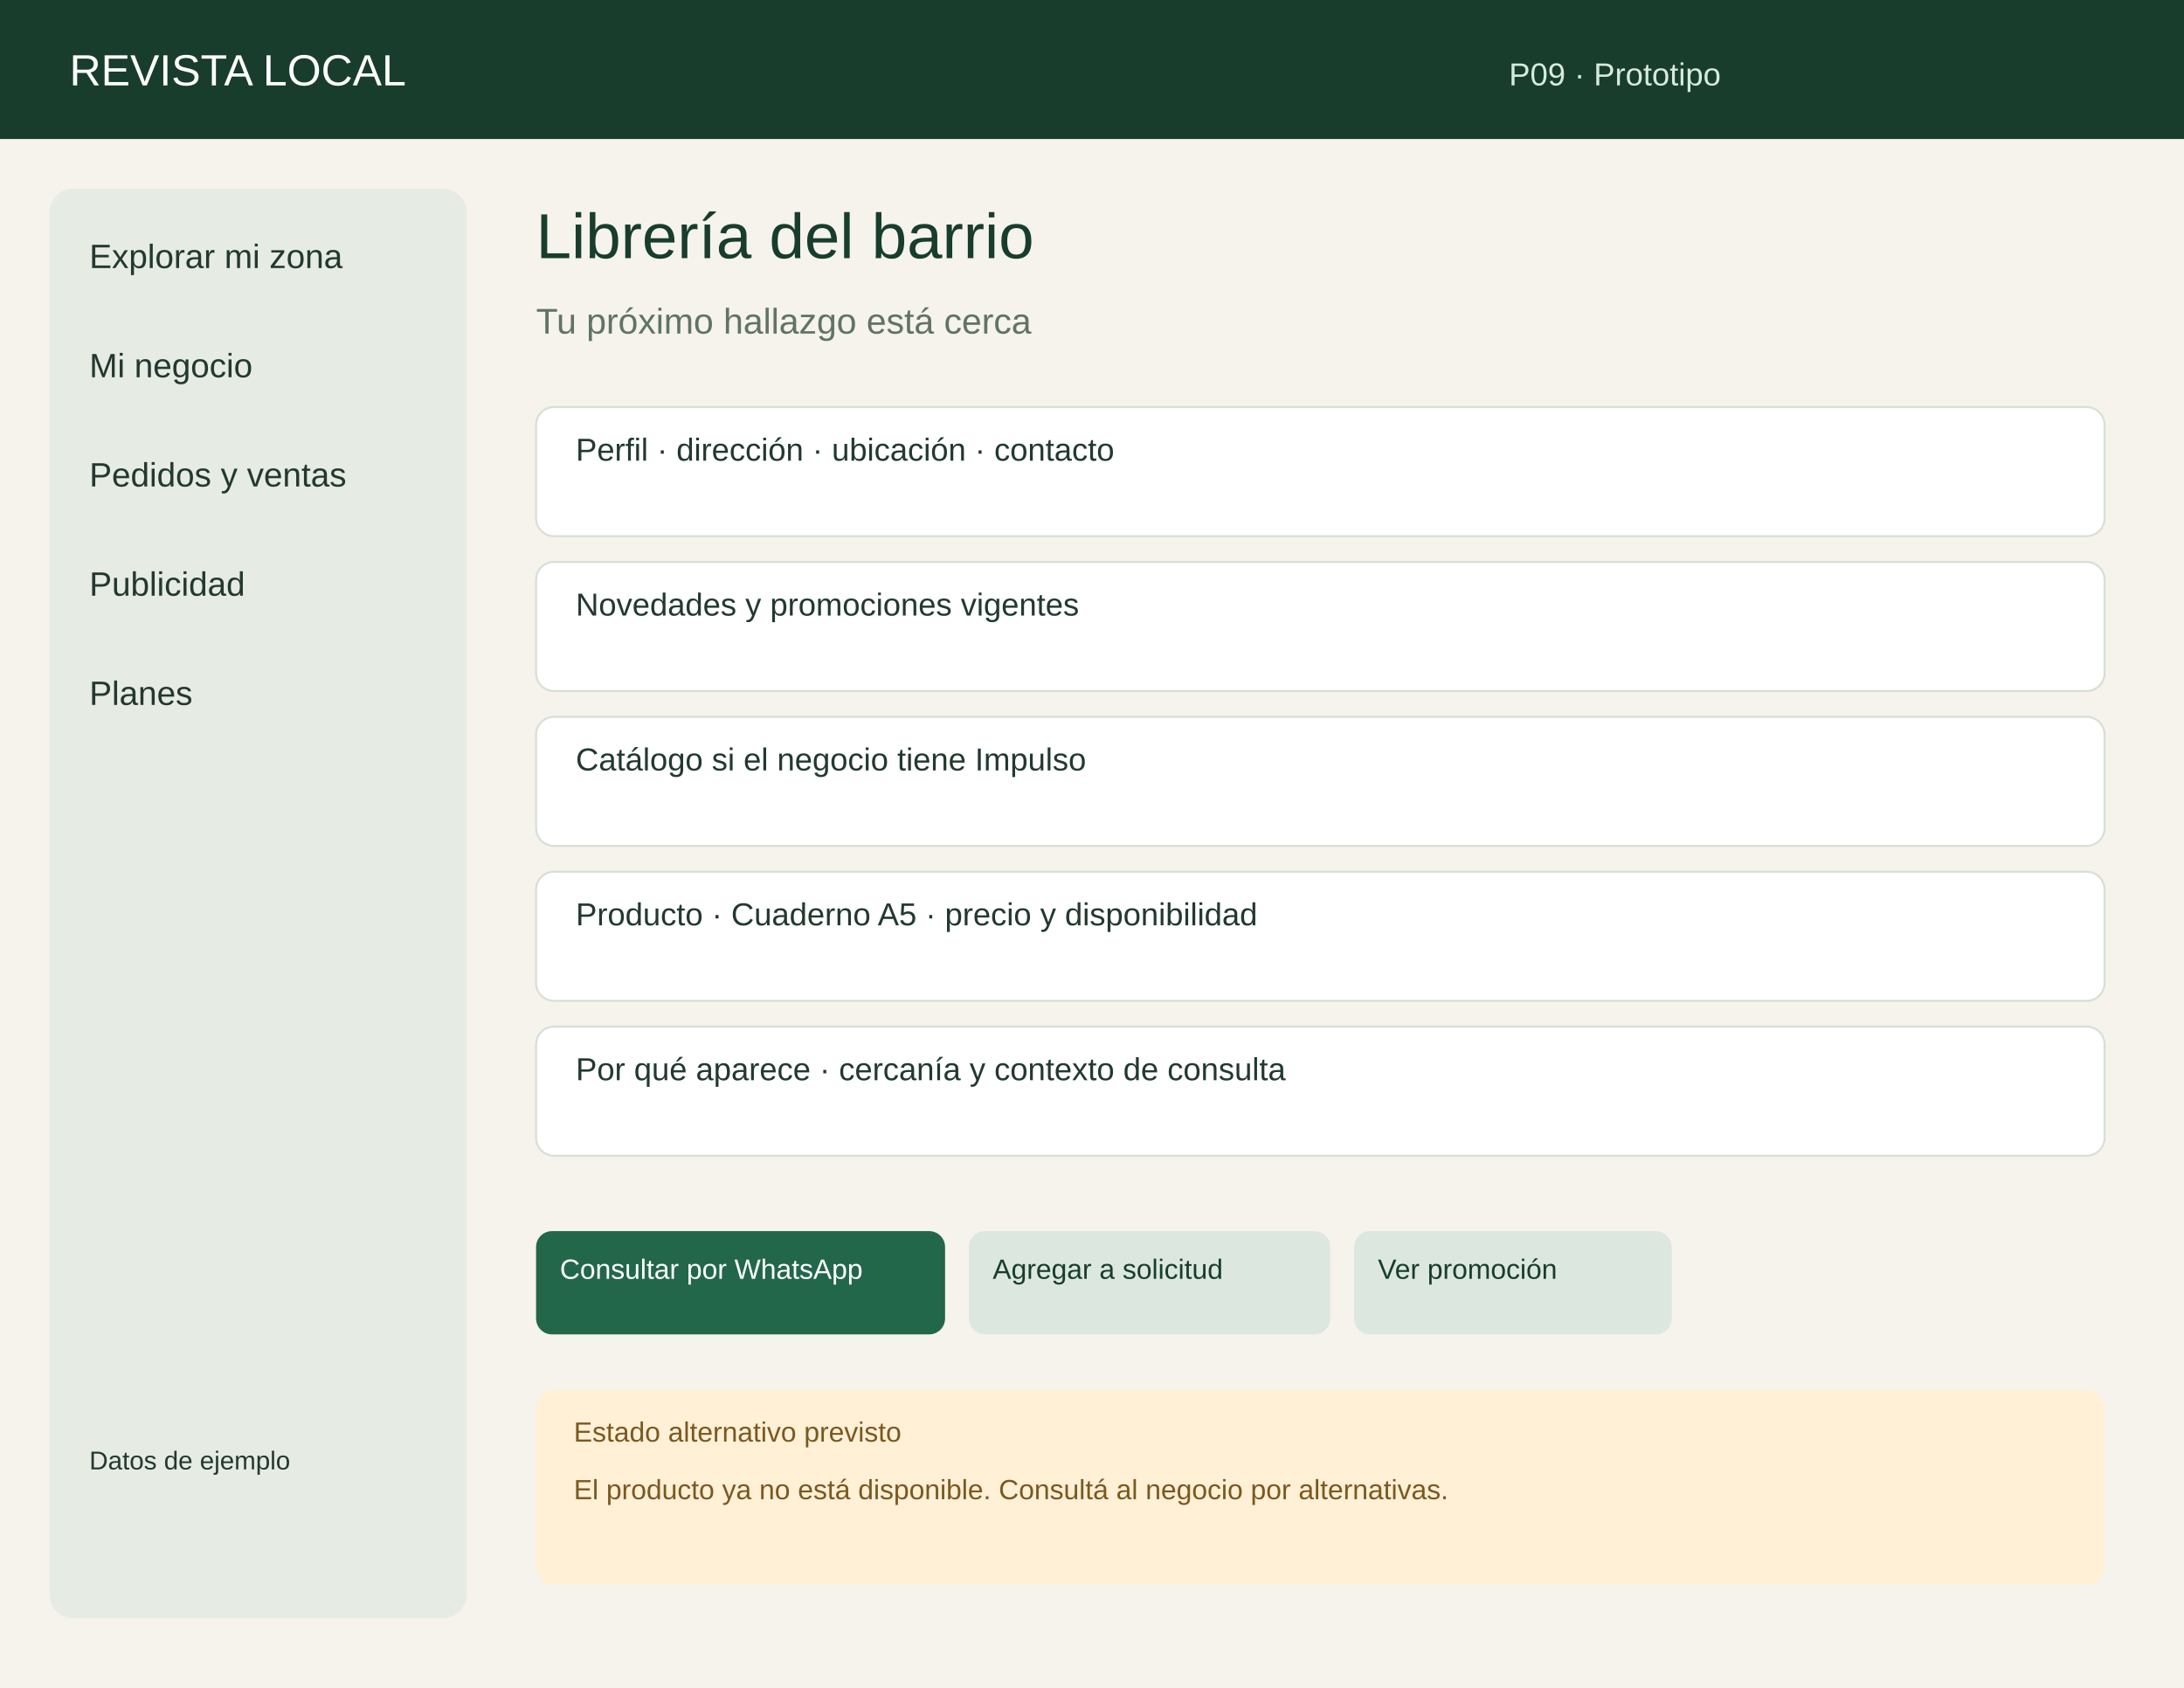
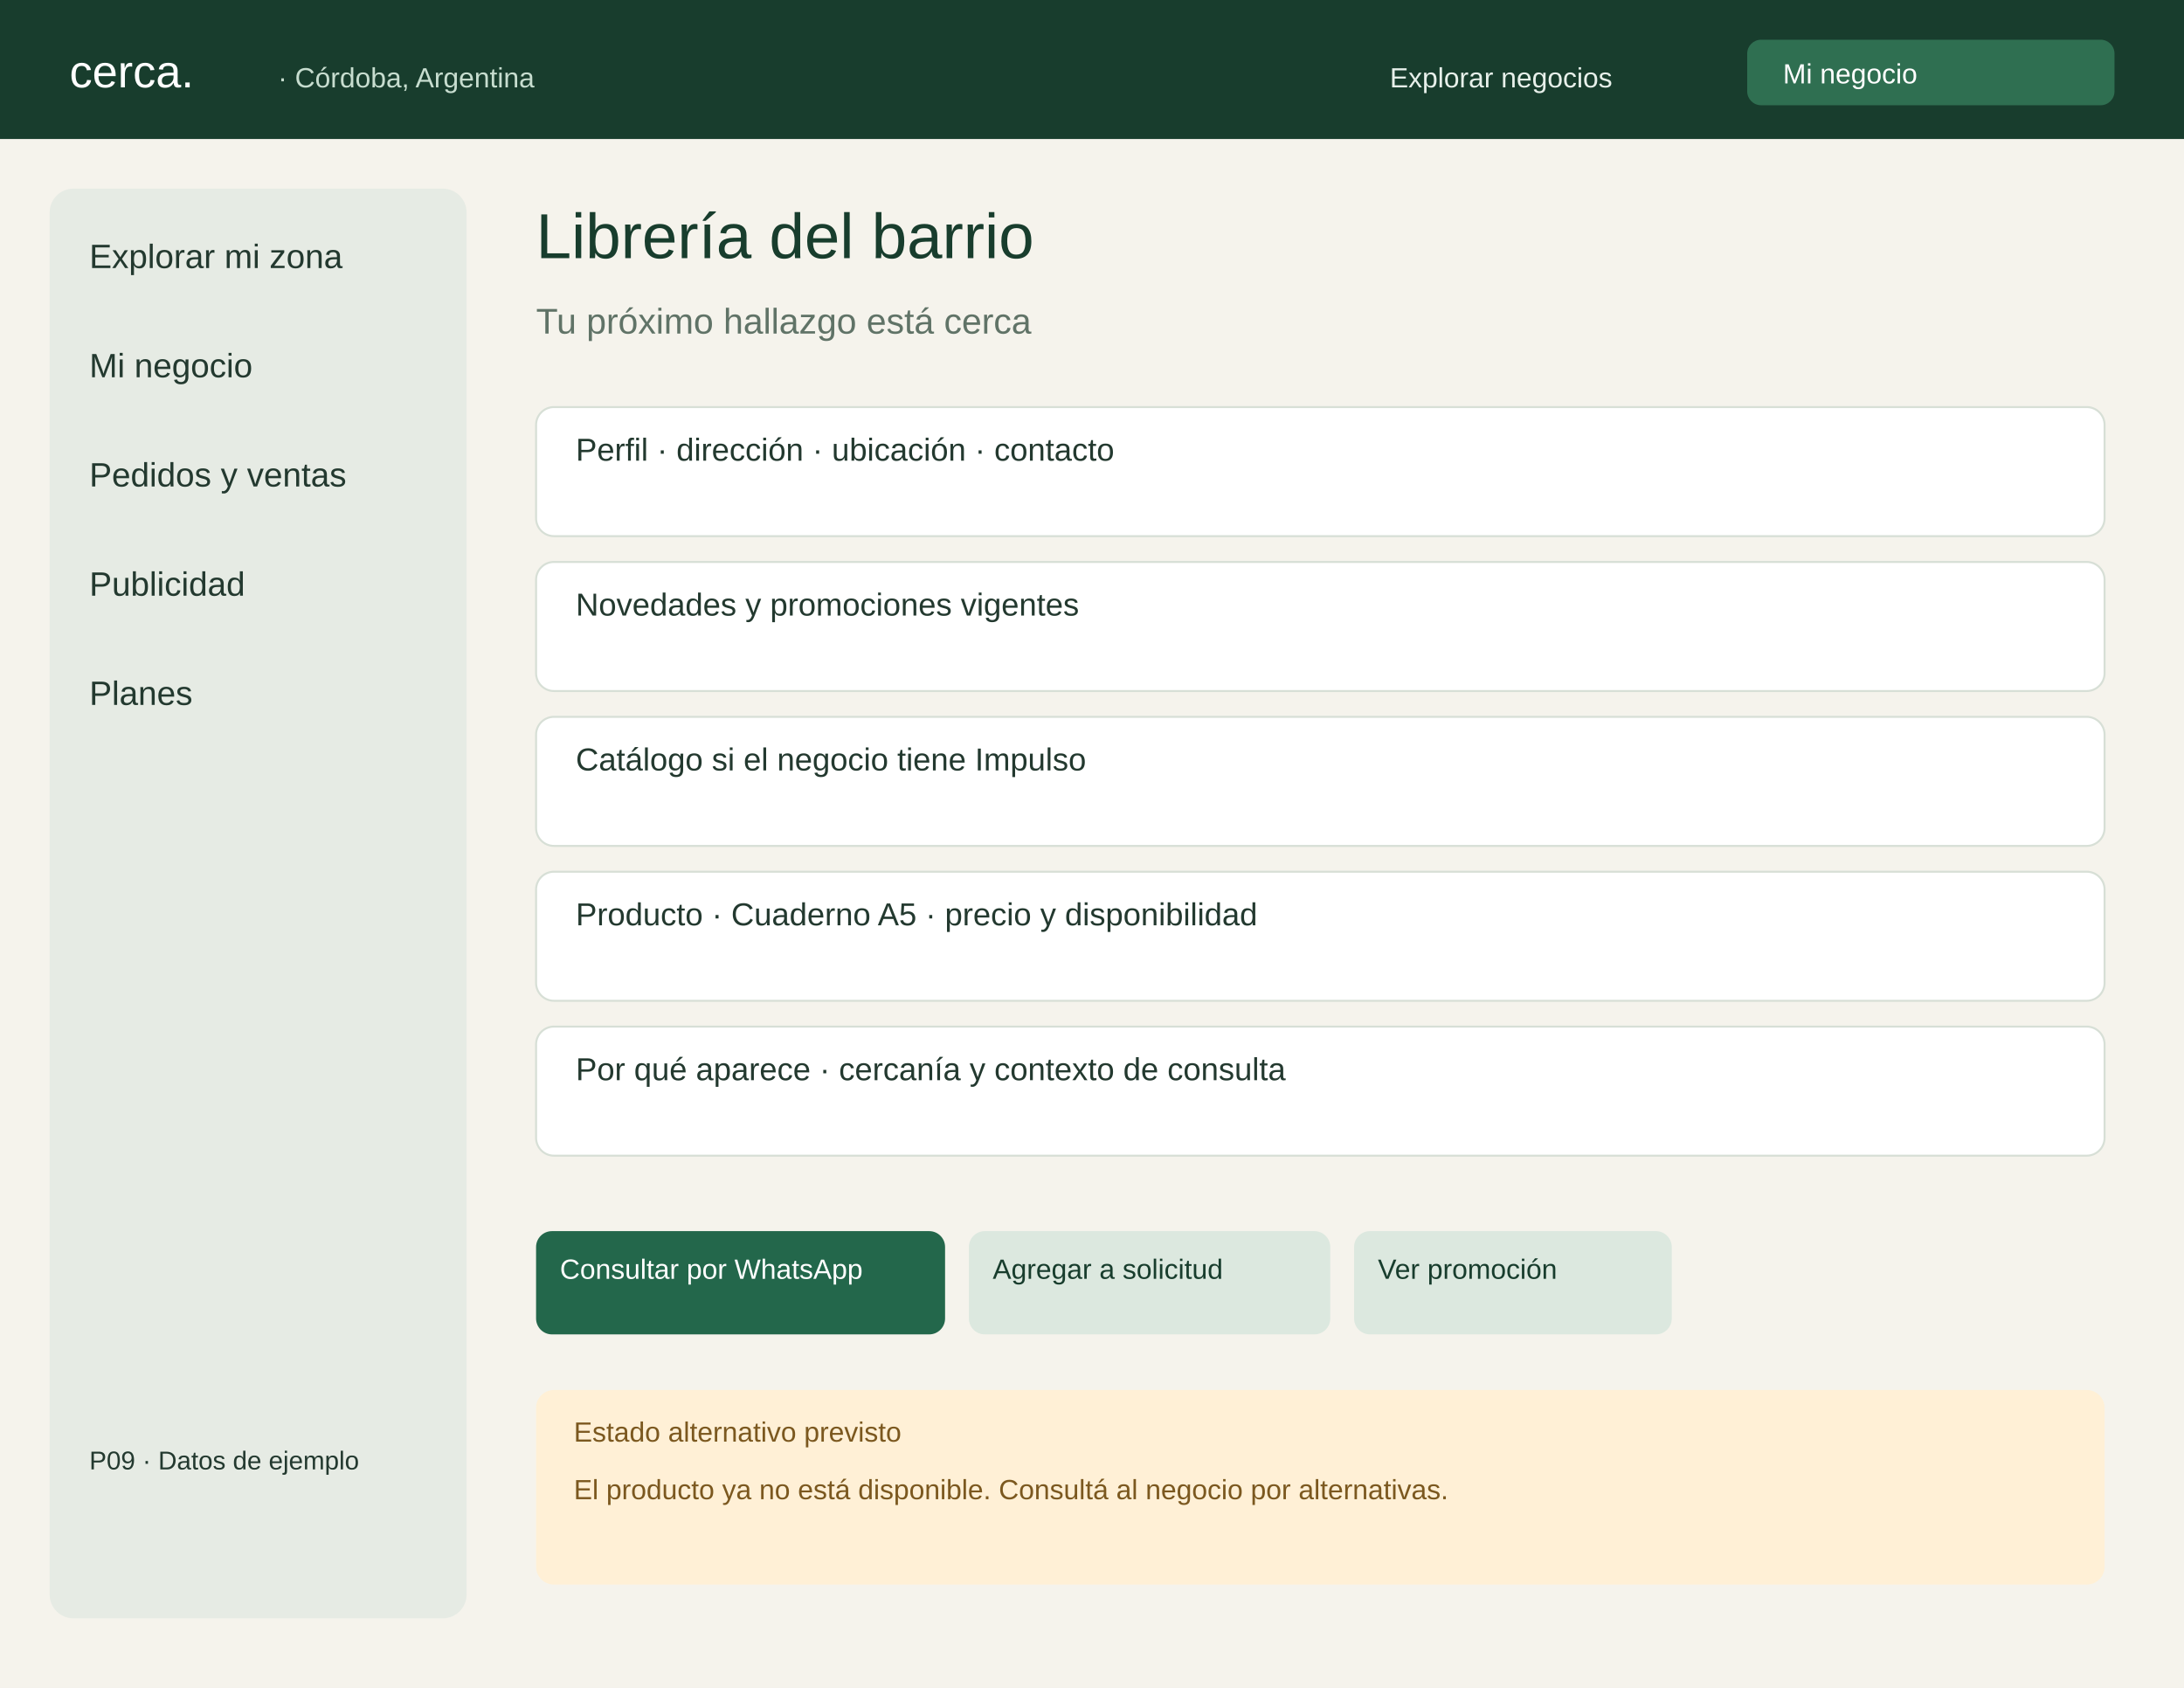
<svg xmlns="http://www.w3.org/2000/svg" width="1100" height="850" viewBox="0 0 1100 850">
  <rect width="1100" height="850" fill="#f5f3ec" />
  <rect x="0" y="0" width="1100" height="70" fill="#183d2d" />
-   <text x="35" y="43" font-family="Arial" font-size="22" fill="#ffffff">
-     <tspan x="35" dy="0">REVISTA LOCAL</tspan>
+   <text x="35" y="44" font-family="Arial" font-size="23" fill="#ffffff">
+     <tspan x="35" dy="0">cerca.</tspan>
  </text>
-   <text x="760" y="43" font-family="Arial" font-size="16" fill="#d6eadc">
-     <tspan x="760" dy="0">P09 · Prototipo</tspan>
+   <text x="140" y="44" font-family="Arial" font-size="14" fill="#c7ddcf">
+     <tspan x="140" dy="0">·  Córdoba, Argentina</tspan>
+   </text>
+   <text x="700" y="44" font-family="Arial" font-size="14" fill="#e7f0ea">
+     <tspan x="700" dy="0">Explorar negocios</tspan>
+   </text>
+   <rect x="880" y="20" width="185" height="33" rx="7" fill="#2f6f51" />
+   <text x="898" y="42" font-family="Arial" font-size="14" fill="#ffffff">
+     <tspan x="898" dy="0">Mi negocio</tspan>
  </text>
  <rect x="25" y="95" width="210" height="720" rx="12" fill="#e6ebe4" />
  <text x="45" y="135" font-family="Arial" font-size="17" fill="#23392f">
    <tspan x="45" dy="0">Explorar mi zona</tspan>
  </text>
  <text x="45" y="190" font-family="Arial" font-size="17" fill="#23392f">
    <tspan x="45" dy="0">Mi negocio</tspan>
  </text>
  <text x="45" y="245" font-family="Arial" font-size="17" fill="#23392f">
    <tspan x="45" dy="0">Pedidos y ventas</tspan>
  </text>
  <text x="45" y="300" font-family="Arial" font-size="17" fill="#23392f">
    <tspan x="45" dy="0">Publicidad</tspan>
  </text>
  <text x="45" y="355" font-family="Arial" font-size="17" fill="#23392f">
    <tspan x="45" dy="0">Planes</tspan>
  </text>
  <text x="45" y="740" font-family="Arial" font-size="13" fill="#23392f">
-     <tspan x="45" dy="0">Datos de ejemplo</tspan>
+     <tspan x="45" dy="0">P09 · Datos de ejemplo</tspan>
  </text>
  <text x="270" y="130" font-family="Arial" font-size="32" fill="#183d2d">
    <tspan x="270" dy="0">Librería del barrio</tspan>
  </text>
  <text x="270" y="168" font-family="Arial" font-size="18" fill="#607367">
    <tspan x="270" dy="0">Tu próximo hallazgo está cerca</tspan>
  </text>
  <rect x="270" y="205" width="790" height="65" rx="9" fill="white" stroke="#d7dfd6" />
  <text x="290" y="232" font-family="Arial" font-size="16" fill="#23392f">
    <tspan x="290" dy="0">Perfil · dirección · ubicación · contacto</tspan>
  </text>
  <rect x="270" y="283" width="790" height="65" rx="9" fill="white" stroke="#d7dfd6" />
  <text x="290" y="310" font-family="Arial" font-size="16" fill="#23392f">
    <tspan x="290" dy="0">Novedades y promociones vigentes</tspan>
  </text>
  <rect x="270" y="361" width="790" height="65" rx="9" fill="white" stroke="#d7dfd6" />
  <text x="290" y="388" font-family="Arial" font-size="16" fill="#23392f">
    <tspan x="290" dy="0">Catálogo si el negocio tiene Impulso</tspan>
  </text>
  <rect x="270" y="439" width="790" height="65" rx="9" fill="white" stroke="#d7dfd6" />
  <text x="290" y="466" font-family="Arial" font-size="16" fill="#23392f">
    <tspan x="290" dy="0">Producto · Cuaderno A5 · precio y disponibilidad</tspan>
  </text>
  <rect x="270" y="517" width="790" height="65" rx="9" fill="white" stroke="#d7dfd6" />
  <text x="290" y="544" font-family="Arial" font-size="16" fill="#23392f">
    <tspan x="290" dy="0">Por qué aparece · cercanía y contexto de consulta</tspan>
  </text>
  <a href="index.html#P09">
    <rect x="270" y="620" width="206" height="52" rx="8" fill="#23674b" />
    <text x="282" y="644" font-family="Arial" font-size="14" fill="white">
      <tspan x="282" dy="0">Consultar por WhatsApp</tspan>
    </text>
  </a>
  <a href="index.html#P10">
    <rect x="488" y="620" width="182" height="52" rx="8" fill="#dce8df" />
    <text x="500" y="644" font-family="Arial" font-size="14" fill="#183d2d">
      <tspan x="500" dy="0">Agregar a solicitud</tspan>
    </text>
  </a>
  <a href="index.html#P09">
    <rect x="682" y="620" width="160" height="52" rx="8" fill="#dce8df" />
    <text x="694" y="644" font-family="Arial" font-size="14" fill="#183d2d">
      <tspan x="694" dy="0">Ver promoción</tspan>
    </text>
  </a>
  <rect x="270" y="700" width="790" height="98" rx="9" fill="#fff0d6" />
  <text x="289" y="726" font-family="Arial" font-size="14" fill="#7b581f">
    <tspan x="289" dy="0">Estado alternativo previsto</tspan>
  </text>
  <text x="289" y="755" font-family="Arial" font-size="14" fill="#7b581f">
    <tspan x="289" dy="0">El producto ya no está disponible. Consultá al negocio por alternativas.</tspan>
  </text>
</svg>
